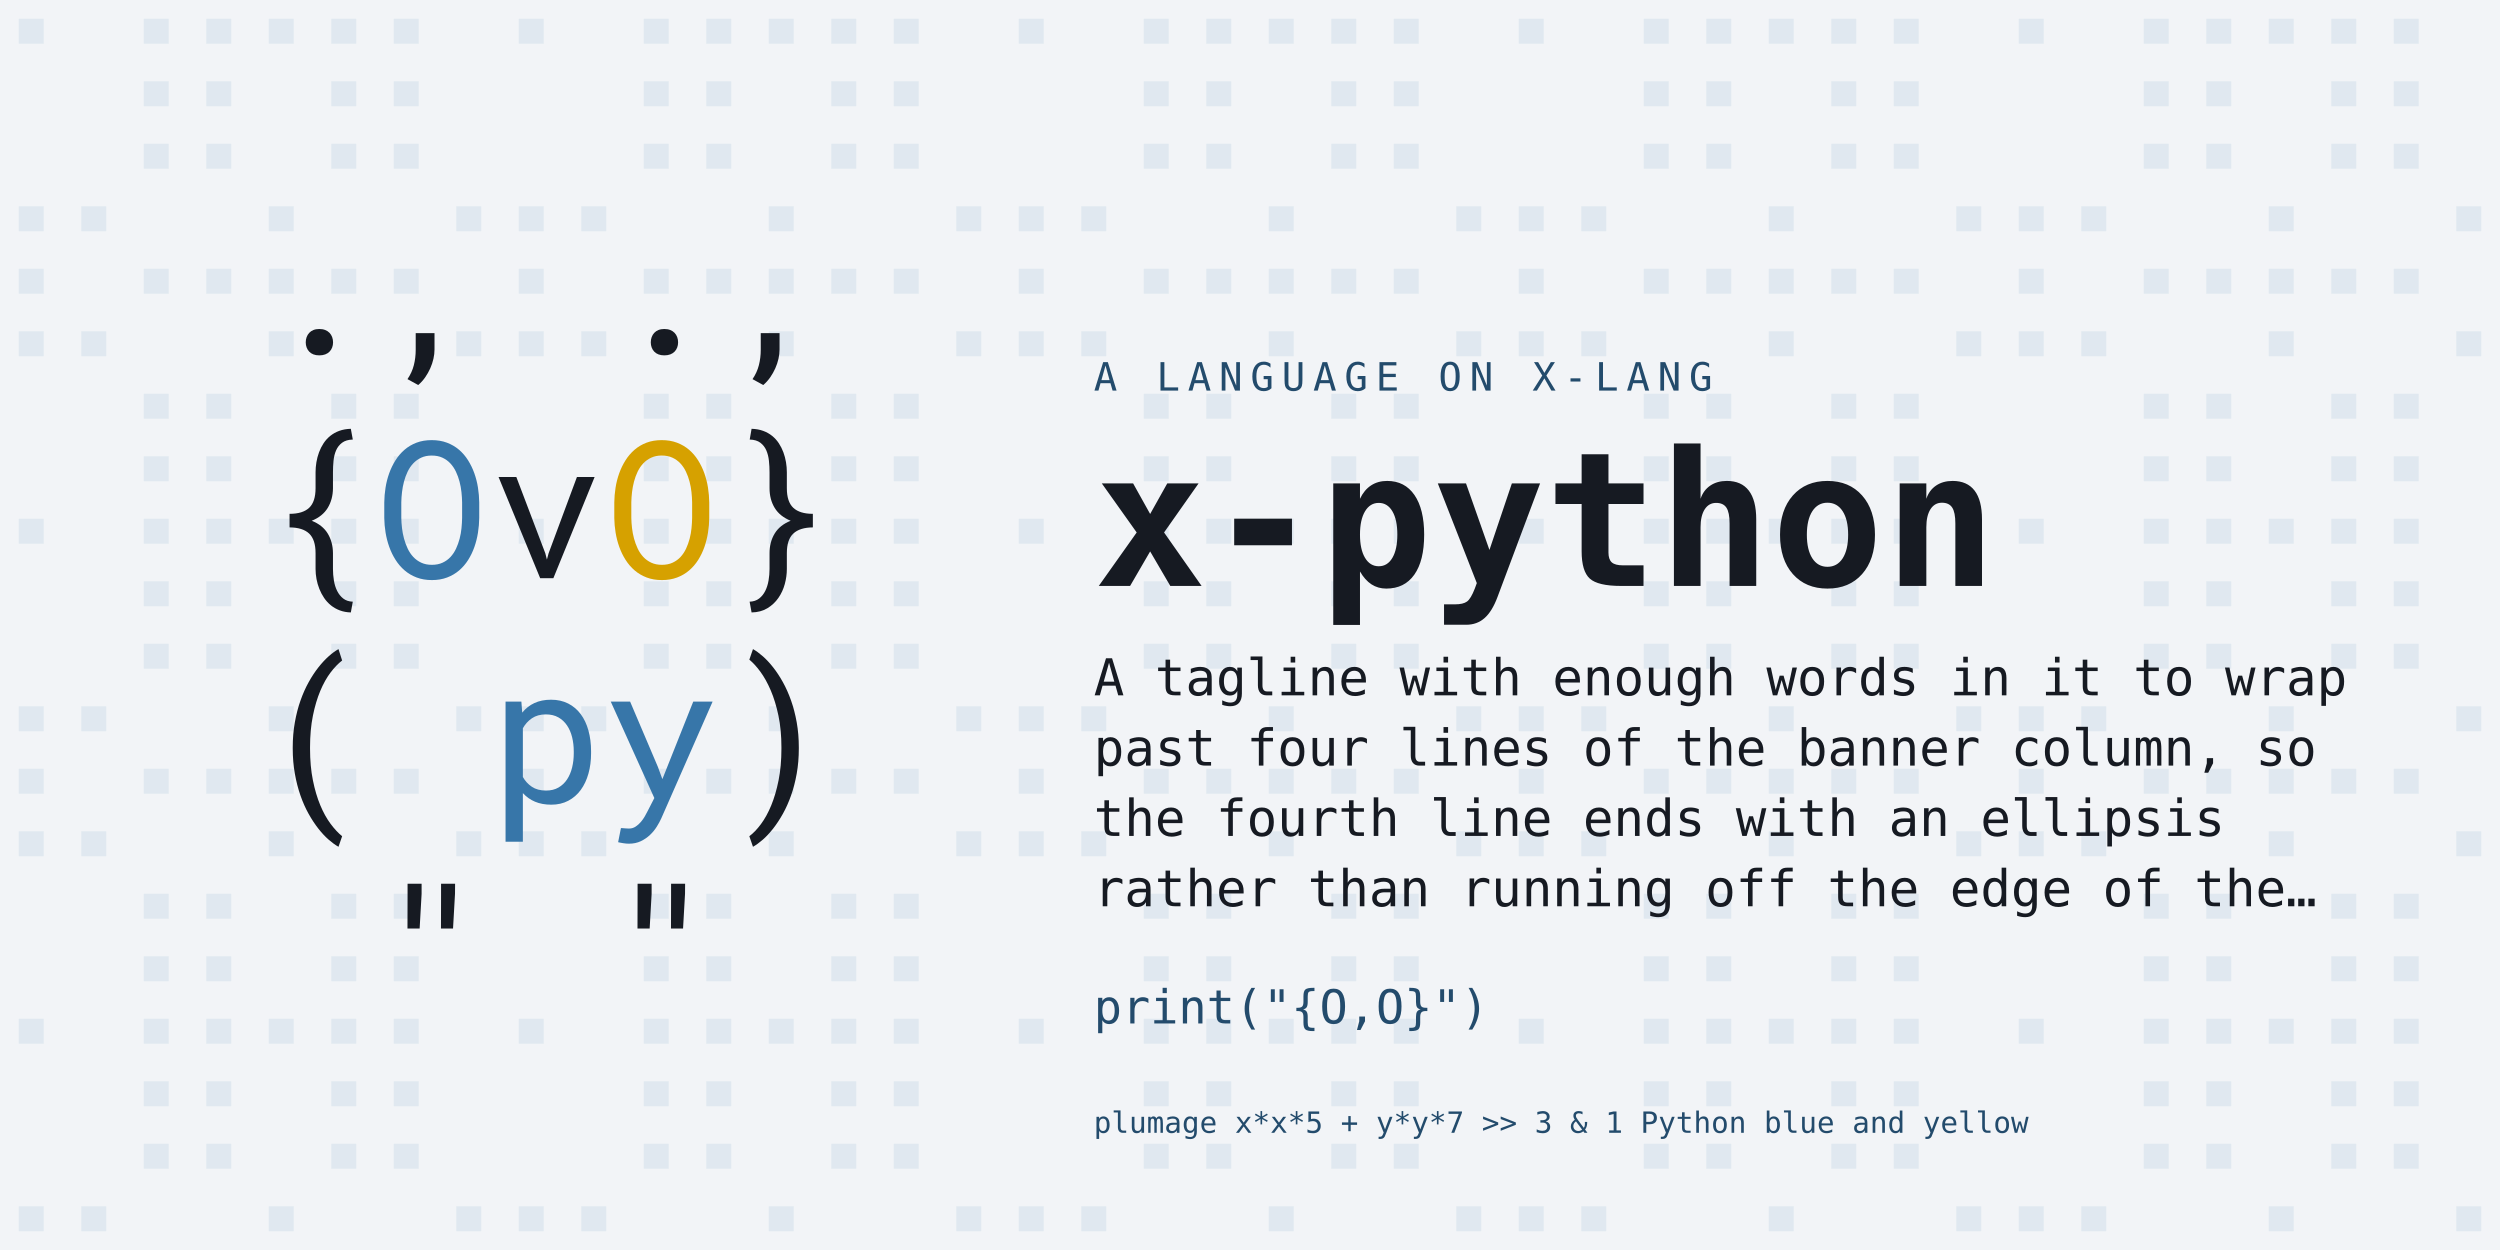
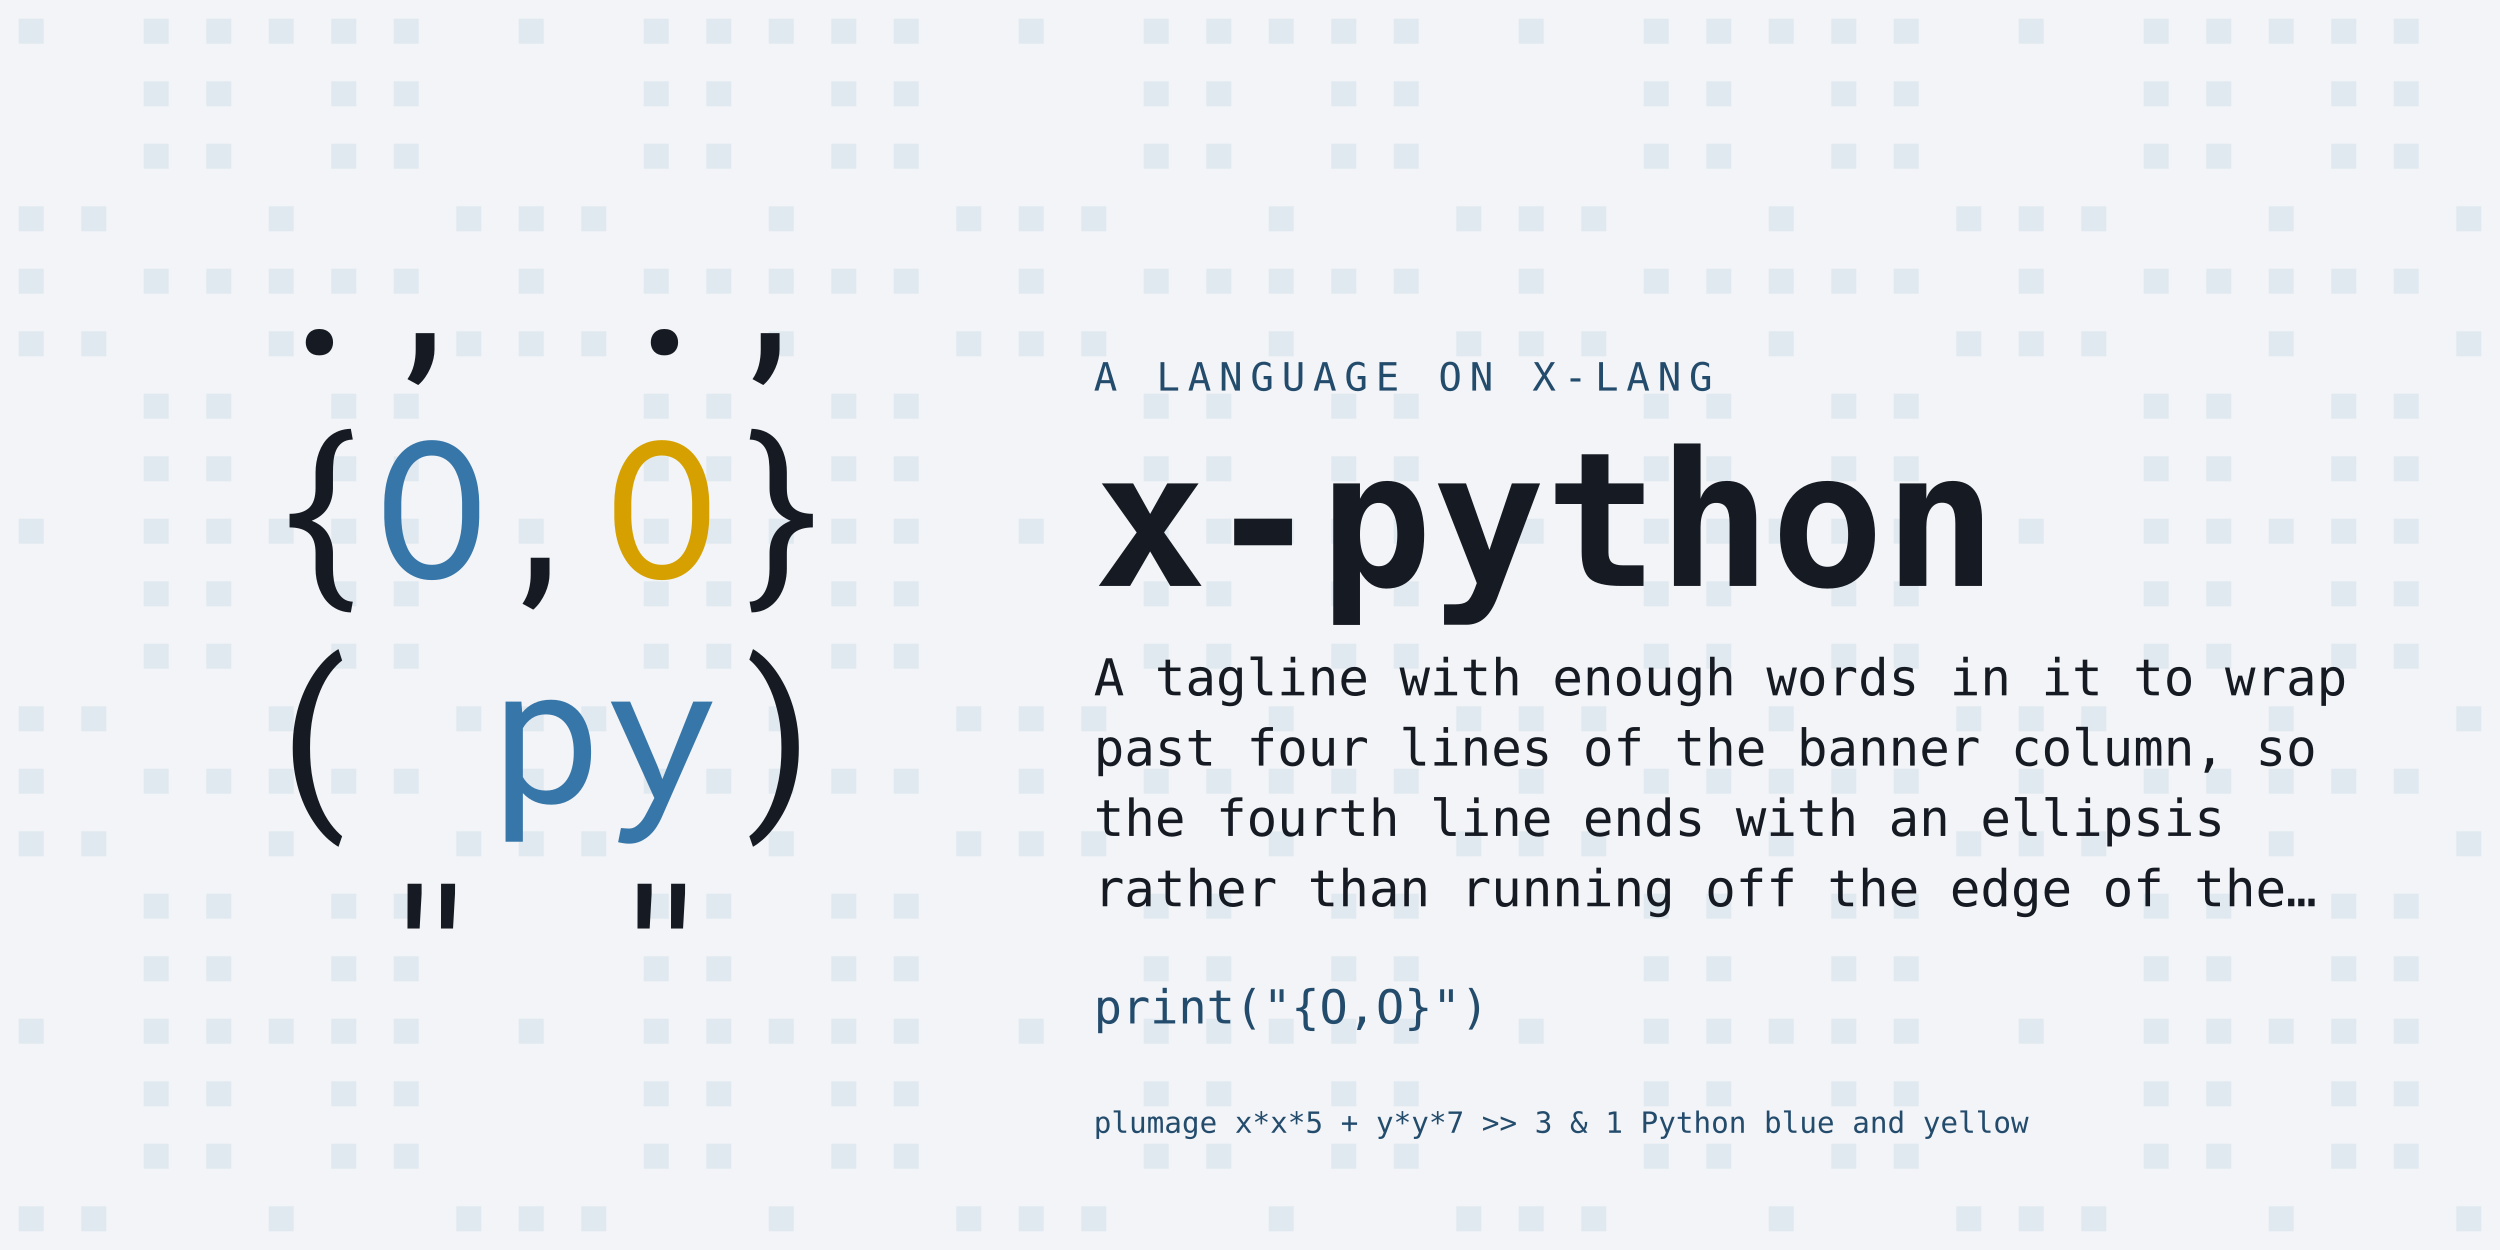
<svg xmlns="http://www.w3.org/2000/svg" width="1280" height="640" viewBox="0 0 1280 640" role="img" aria-label="x-python, with Bitwise">
  <rect width="1280" height="640" fill="#f2f4f7" />
  <g fill="hsl(207,51%,44%)" fill-opacity="0.09">
    <rect x="9.6" y="9.6" width="12.8" height="12.8" />
    <rect x="73.6" y="9.6" width="12.8" height="12.8" />
    <rect x="105.6" y="9.6" width="12.8" height="12.8" />
    <rect x="137.6" y="9.6" width="12.8" height="12.8" />
    <rect x="169.6" y="9.6" width="12.8" height="12.8" />
    <rect x="201.6" y="9.6" width="12.8" height="12.8" />
    <rect x="265.6" y="9.6" width="12.8" height="12.8" />
    <rect x="329.6" y="9.6" width="12.8" height="12.8" />
    <rect x="361.6" y="9.6" width="12.8" height="12.8" />
    <rect x="393.6" y="9.6" width="12.8" height="12.8" />
    <rect x="425.6" y="9.6" width="12.8" height="12.8" />
    <rect x="457.6" y="9.6" width="12.8" height="12.8" />
    <rect x="521.6" y="9.6" width="12.8" height="12.8" />
    <rect x="585.6" y="9.6" width="12.8" height="12.8" />
    <rect x="617.6" y="9.6" width="12.8" height="12.8" />
    <rect x="649.6" y="9.6" width="12.8" height="12.8" />
    <rect x="681.6" y="9.6" width="12.8" height="12.8" />
    <rect x="713.6" y="9.6" width="12.8" height="12.8" />
    <rect x="777.6" y="9.6" width="12.8" height="12.8" />
    <rect x="841.6" y="9.6" width="12.8" height="12.8" />
    <rect x="873.6" y="9.6" width="12.8" height="12.8" />
    <rect x="905.6" y="9.6" width="12.8" height="12.8" />
    <rect x="937.6" y="9.6" width="12.8" height="12.8" />
    <rect x="969.6" y="9.6" width="12.8" height="12.8" />
    <rect x="1033.6" y="9.6" width="12.8" height="12.8" />
    <rect x="1097.6" y="9.6" width="12.8" height="12.8" />
    <rect x="1129.6" y="9.6" width="12.8" height="12.8" />
    <rect x="1161.6" y="9.6" width="12.8" height="12.8" />
    <rect x="1193.6" y="9.6" width="12.8" height="12.8" />
    <rect x="1225.6" y="9.6" width="12.8" height="12.8" />
    <rect x="73.6" y="41.6" width="12.8" height="12.8" />
    <rect x="105.6" y="41.6" width="12.8" height="12.8" />
    <rect x="169.6" y="41.6" width="12.8" height="12.8" />
    <rect x="201.6" y="41.6" width="12.8" height="12.8" />
    <rect x="329.6" y="41.6" width="12.8" height="12.8" />
    <rect x="361.6" y="41.6" width="12.8" height="12.8" />
    <rect x="425.6" y="41.6" width="12.8" height="12.8" />
    <rect x="457.6" y="41.6" width="12.8" height="12.8" />
    <rect x="585.6" y="41.6" width="12.8" height="12.8" />
    <rect x="617.6" y="41.6" width="12.8" height="12.8" />
    <rect x="681.6" y="41.6" width="12.8" height="12.8" />
    <rect x="713.6" y="41.6" width="12.8" height="12.8" />
    <rect x="841.6" y="41.6" width="12.8" height="12.8" />
    <rect x="873.6" y="41.6" width="12.8" height="12.8" />
    <rect x="937.6" y="41.6" width="12.8" height="12.8" />
    <rect x="969.6" y="41.6" width="12.8" height="12.8" />
    <rect x="1097.6" y="41.6" width="12.8" height="12.8" />
    <rect x="1129.6" y="41.6" width="12.8" height="12.8" />
    <rect x="1193.6" y="41.6" width="12.8" height="12.8" />
    <rect x="1225.6" y="41.6" width="12.8" height="12.8" />
    <rect x="73.6" y="73.6" width="12.8" height="12.8" />
    <rect x="105.6" y="73.6" width="12.8" height="12.8" />
    <rect x="169.6" y="73.6" width="12.8" height="12.8" />
    <rect x="201.6" y="73.6" width="12.8" height="12.8" />
    <rect x="329.6" y="73.6" width="12.8" height="12.8" />
    <rect x="361.6" y="73.6" width="12.8" height="12.8" />
    <rect x="425.6" y="73.6" width="12.8" height="12.8" />
    <rect x="457.6" y="73.6" width="12.8" height="12.8" />
    <rect x="585.6" y="73.6" width="12.8" height="12.8" />
    <rect x="617.6" y="73.6" width="12.8" height="12.8" />
    <rect x="681.6" y="73.6" width="12.8" height="12.8" />
    <rect x="713.6" y="73.6" width="12.8" height="12.8" />
    <rect x="841.6" y="73.6" width="12.8" height="12.8" />
    <rect x="873.6" y="73.6" width="12.8" height="12.8" />
    <rect x="937.6" y="73.6" width="12.8" height="12.8" />
    <rect x="969.6" y="73.6" width="12.8" height="12.8" />
    <rect x="1097.6" y="73.6" width="12.8" height="12.8" />
    <rect x="1129.6" y="73.6" width="12.8" height="12.8" />
    <rect x="1193.6" y="73.6" width="12.8" height="12.8" />
    <rect x="1225.6" y="73.6" width="12.8" height="12.8" />
    <rect x="9.6" y="105.6" width="12.8" height="12.8" />
    <rect x="41.6" y="105.6" width="12.8" height="12.8" />
    <rect x="137.6" y="105.6" width="12.8" height="12.8" />
    <rect x="233.6" y="105.6" width="12.8" height="12.8" />
    <rect x="265.6" y="105.6" width="12.8" height="12.8" />
    <rect x="297.6" y="105.6" width="12.8" height="12.8" />
    <rect x="393.6" y="105.6" width="12.8" height="12.8" />
    <rect x="489.6" y="105.6" width="12.8" height="12.8" />
    <rect x="521.6" y="105.6" width="12.8" height="12.8" />
    <rect x="553.6" y="105.6" width="12.8" height="12.8" />
    <rect x="649.6" y="105.6" width="12.8" height="12.8" />
    <rect x="745.6" y="105.6" width="12.8" height="12.8" />
    <rect x="777.6" y="105.6" width="12.8" height="12.8" />
    <rect x="809.6" y="105.6" width="12.8" height="12.8" />
    <rect x="905.6" y="105.6" width="12.8" height="12.8" />
    <rect x="1001.6" y="105.6" width="12.8" height="12.8" />
    <rect x="1033.6" y="105.6" width="12.8" height="12.8" />
    <rect x="1065.6" y="105.6" width="12.8" height="12.8" />
    <rect x="1161.6" y="105.6" width="12.8" height="12.8" />
    <rect x="1257.6" y="105.6" width="12.8" height="12.8" />
    <rect x="9.6" y="137.6" width="12.8" height="12.8" />
    <rect x="73.6" y="137.6" width="12.8" height="12.8" />
    <rect x="105.6" y="137.6" width="12.8" height="12.8" />
    <rect x="137.6" y="137.6" width="12.8" height="12.8" />
    <rect x="169.6" y="137.6" width="12.8" height="12.8" />
    <rect x="201.6" y="137.6" width="12.8" height="12.8" />
    <rect x="265.6" y="137.6" width="12.8" height="12.8" />
    <rect x="329.6" y="137.6" width="12.8" height="12.8" />
    <rect x="361.6" y="137.6" width="12.8" height="12.8" />
    <rect x="393.6" y="137.6" width="12.8" height="12.8" />
    <rect x="425.6" y="137.6" width="12.8" height="12.8" />
    <rect x="457.6" y="137.6" width="12.8" height="12.8" />
    <rect x="521.6" y="137.6" width="12.8" height="12.8" />
    <rect x="585.6" y="137.6" width="12.8" height="12.8" />
    <rect x="617.6" y="137.6" width="12.8" height="12.8" />
    <rect x="649.6" y="137.6" width="12.8" height="12.8" />
    <rect x="681.6" y="137.6" width="12.8" height="12.8" />
    <rect x="713.6" y="137.6" width="12.8" height="12.8" />
    <rect x="777.6" y="137.6" width="12.8" height="12.8" />
    <rect x="841.6" y="137.6" width="12.8" height="12.8" />
    <rect x="873.6" y="137.6" width="12.8" height="12.8" />
    <rect x="905.6" y="137.6" width="12.8" height="12.8" />
    <rect x="937.6" y="137.6" width="12.8" height="12.8" />
    <rect x="969.6" y="137.6" width="12.8" height="12.8" />
    <rect x="1033.6" y="137.6" width="12.8" height="12.8" />
    <rect x="1097.6" y="137.6" width="12.8" height="12.8" />
    <rect x="1129.6" y="137.6" width="12.8" height="12.8" />
    <rect x="1161.6" y="137.6" width="12.8" height="12.8" />
    <rect x="1193.6" y="137.6" width="12.8" height="12.8" />
    <rect x="1225.6" y="137.6" width="12.8" height="12.8" />
    <rect x="9.6" y="169.6" width="12.8" height="12.8" />
    <rect x="41.6" y="169.6" width="12.8" height="12.8" />
    <rect x="137.6" y="169.6" width="12.8" height="12.8" />
    <rect x="233.6" y="169.6" width="12.8" height="12.8" />
    <rect x="265.6" y="169.6" width="12.8" height="12.8" />
    <rect x="297.6" y="169.6" width="12.8" height="12.8" />
    <rect x="393.6" y="169.6" width="12.8" height="12.8" />
    <rect x="489.6" y="169.6" width="12.8" height="12.8" />
    <rect x="521.6" y="169.6" width="12.8" height="12.8" />
    <rect x="553.6" y="169.6" width="12.8" height="12.8" />
    <rect x="649.6" y="169.6" width="12.8" height="12.8" />
    <rect x="745.6" y="169.6" width="12.8" height="12.8" />
    <rect x="777.6" y="169.6" width="12.8" height="12.8" />
    <rect x="809.6" y="169.6" width="12.8" height="12.8" />
    <rect x="905.6" y="169.6" width="12.8" height="12.8" />
    <rect x="1001.6" y="169.6" width="12.8" height="12.8" />
    <rect x="1033.6" y="169.6" width="12.8" height="12.8" />
    <rect x="1065.6" y="169.6" width="12.8" height="12.8" />
    <rect x="1161.6" y="169.6" width="12.8" height="12.8" />
    <rect x="1257.6" y="169.6" width="12.8" height="12.8" />
    <rect x="73.6" y="201.6" width="12.8" height="12.8" />
    <rect x="105.6" y="201.6" width="12.8" height="12.8" />
    <rect x="169.6" y="201.6" width="12.8" height="12.8" />
    <rect x="201.6" y="201.6" width="12.8" height="12.8" />
    <rect x="329.6" y="201.6" width="12.8" height="12.8" />
    <rect x="361.6" y="201.6" width="12.8" height="12.8" />
    <rect x="425.6" y="201.6" width="12.8" height="12.8" />
    <rect x="457.6" y="201.6" width="12.8" height="12.8" />
    <rect x="585.6" y="201.6" width="12.8" height="12.8" />
    <rect x="617.6" y="201.6" width="12.8" height="12.8" />
    <rect x="681.6" y="201.6" width="12.8" height="12.8" />
    <rect x="713.6" y="201.6" width="12.8" height="12.8" />
    <rect x="841.6" y="201.6" width="12.8" height="12.8" />
    <rect x="873.6" y="201.6" width="12.8" height="12.8" />
    <rect x="937.6" y="201.6" width="12.8" height="12.8" />
    <rect x="969.6" y="201.6" width="12.8" height="12.8" />
    <rect x="1097.6" y="201.6" width="12.8" height="12.8" />
    <rect x="1129.6" y="201.6" width="12.8" height="12.8" />
    <rect x="1193.6" y="201.6" width="12.8" height="12.8" />
    <rect x="1225.6" y="201.6" width="12.8" height="12.8" />
    <rect x="73.6" y="233.6" width="12.8" height="12.8" />
    <rect x="105.6" y="233.6" width="12.8" height="12.8" />
    <rect x="169.6" y="233.6" width="12.8" height="12.8" />
    <rect x="201.6" y="233.6" width="12.8" height="12.8" />
    <rect x="329.6" y="233.6" width="12.8" height="12.8" />
    <rect x="361.6" y="233.6" width="12.8" height="12.8" />
    <rect x="425.6" y="233.6" width="12.8" height="12.8" />
    <rect x="457.6" y="233.6" width="12.8" height="12.8" />
    <rect x="585.6" y="233.6" width="12.8" height="12.8" />
    <rect x="617.6" y="233.6" width="12.8" height="12.8" />
    <rect x="681.6" y="233.6" width="12.8" height="12.8" />
    <rect x="713.6" y="233.6" width="12.8" height="12.8" />
    <rect x="841.6" y="233.6" width="12.8" height="12.8" />
    <rect x="873.6" y="233.6" width="12.8" height="12.8" />
    <rect x="937.6" y="233.6" width="12.8" height="12.8" />
    <rect x="969.6" y="233.6" width="12.8" height="12.8" />
    <rect x="1097.6" y="233.6" width="12.8" height="12.8" />
    <rect x="1129.6" y="233.6" width="12.8" height="12.8" />
    <rect x="1193.6" y="233.6" width="12.8" height="12.8" />
    <rect x="1225.6" y="233.6" width="12.8" height="12.8" />
    <rect x="9.6" y="265.6" width="12.8" height="12.8" />
    <rect x="73.6" y="265.6" width="12.8" height="12.8" />
    <rect x="105.6" y="265.6" width="12.8" height="12.8" />
    <rect x="137.6" y="265.6" width="12.8" height="12.8" />
    <rect x="169.6" y="265.6" width="12.8" height="12.8" />
    <rect x="201.6" y="265.6" width="12.8" height="12.8" />
    <rect x="265.6" y="265.6" width="12.8" height="12.8" />
    <rect x="329.6" y="265.6" width="12.8" height="12.8" />
    <rect x="361.6" y="265.6" width="12.8" height="12.8" />
    <rect x="393.6" y="265.6" width="12.8" height="12.8" />
    <rect x="425.6" y="265.6" width="12.8" height="12.8" />
    <rect x="457.6" y="265.6" width="12.8" height="12.8" />
    <rect x="521.6" y="265.6" width="12.8" height="12.8" />
    <rect x="585.6" y="265.6" width="12.8" height="12.8" />
    <rect x="617.6" y="265.6" width="12.8" height="12.8" />
    <rect x="649.6" y="265.6" width="12.8" height="12.8" />
    <rect x="681.6" y="265.6" width="12.8" height="12.8" />
    <rect x="713.6" y="265.6" width="12.8" height="12.8" />
    <rect x="777.6" y="265.6" width="12.8" height="12.8" />
    <rect x="841.6" y="265.6" width="12.8" height="12.8" />
    <rect x="873.6" y="265.6" width="12.8" height="12.8" />
    <rect x="905.6" y="265.6" width="12.8" height="12.8" />
    <rect x="937.6" y="265.6" width="12.8" height="12.8" />
    <rect x="969.6" y="265.6" width="12.8" height="12.8" />
    <rect x="1033.6" y="265.6" width="12.8" height="12.8" />
    <rect x="1097.6" y="265.6" width="12.8" height="12.8" />
    <rect x="1129.6" y="265.6" width="12.8" height="12.8" />
    <rect x="1161.6" y="265.6" width="12.8" height="12.8" />
    <rect x="1193.6" y="265.6" width="12.8" height="12.8" />
    <rect x="1225.6" y="265.6" width="12.8" height="12.8" />
    <rect x="73.6" y="297.6" width="12.8" height="12.8" />
    <rect x="105.6" y="297.6" width="12.8" height="12.8" />
    <rect x="169.6" y="297.6" width="12.8" height="12.8" />
    <rect x="201.6" y="297.6" width="12.8" height="12.8" />
    <rect x="329.6" y="297.6" width="12.8" height="12.8" />
    <rect x="361.6" y="297.6" width="12.8" height="12.8" />
    <rect x="425.6" y="297.6" width="12.8" height="12.8" />
    <rect x="457.6" y="297.6" width="12.8" height="12.8" />
    <rect x="585.6" y="297.6" width="12.8" height="12.8" />
    <rect x="617.6" y="297.6" width="12.8" height="12.8" />
    <rect x="681.6" y="297.6" width="12.8" height="12.8" />
    <rect x="713.6" y="297.6" width="12.8" height="12.8" />
    <rect x="841.6" y="297.6" width="12.8" height="12.8" />
    <rect x="873.6" y="297.6" width="12.8" height="12.8" />
    <rect x="937.6" y="297.6" width="12.8" height="12.8" />
    <rect x="969.6" y="297.6" width="12.8" height="12.8" />
    <rect x="1097.6" y="297.6" width="12.8" height="12.8" />
    <rect x="1129.6" y="297.6" width="12.8" height="12.8" />
    <rect x="1193.6" y="297.6" width="12.8" height="12.8" />
    <rect x="1225.6" y="297.6" width="12.8" height="12.8" />
    <rect x="73.6" y="329.6" width="12.8" height="12.8" />
    <rect x="105.6" y="329.6" width="12.8" height="12.8" />
    <rect x="169.6" y="329.6" width="12.8" height="12.8" />
    <rect x="201.6" y="329.6" width="12.8" height="12.8" />
    <rect x="329.6" y="329.6" width="12.8" height="12.8" />
    <rect x="361.6" y="329.6" width="12.8" height="12.8" />
    <rect x="425.6" y="329.6" width="12.8" height="12.8" />
    <rect x="457.6" y="329.6" width="12.8" height="12.8" />
    <rect x="585.6" y="329.6" width="12.8" height="12.8" />
    <rect x="617.6" y="329.6" width="12.8" height="12.8" />
    <rect x="681.6" y="329.6" width="12.8" height="12.8" />
    <rect x="713.6" y="329.6" width="12.8" height="12.8" />
    <rect x="841.6" y="329.6" width="12.8" height="12.8" />
    <rect x="873.6" y="329.6" width="12.8" height="12.8" />
    <rect x="937.6" y="329.6" width="12.8" height="12.8" />
    <rect x="969.6" y="329.6" width="12.8" height="12.8" />
    <rect x="1097.6" y="329.6" width="12.8" height="12.8" />
    <rect x="1129.6" y="329.6" width="12.8" height="12.8" />
    <rect x="1193.6" y="329.6" width="12.8" height="12.8" />
    <rect x="1225.6" y="329.6" width="12.8" height="12.8" />
    <rect x="9.6" y="361.6" width="12.8" height="12.8" />
    <rect x="41.6" y="361.6" width="12.8" height="12.8" />
    <rect x="137.6" y="361.6" width="12.8" height="12.8" />
    <rect x="233.6" y="361.6" width="12.8" height="12.8" />
    <rect x="265.6" y="361.6" width="12.8" height="12.8" />
    <rect x="297.6" y="361.6" width="12.8" height="12.8" />
    <rect x="393.6" y="361.6" width="12.8" height="12.8" />
    <rect x="489.6" y="361.6" width="12.8" height="12.8" />
    <rect x="521.6" y="361.6" width="12.8" height="12.8" />
    <rect x="553.6" y="361.6" width="12.8" height="12.8" />
    <rect x="649.6" y="361.6" width="12.8" height="12.8" />
    <rect x="745.6" y="361.6" width="12.8" height="12.8" />
    <rect x="777.6" y="361.6" width="12.8" height="12.8" />
    <rect x="809.6" y="361.6" width="12.8" height="12.8" />
    <rect x="905.6" y="361.6" width="12.8" height="12.8" />
    <rect x="1001.6" y="361.6" width="12.8" height="12.8" />
    <rect x="1033.6" y="361.6" width="12.8" height="12.8" />
    <rect x="1065.6" y="361.6" width="12.8" height="12.8" />
    <rect x="1161.6" y="361.6" width="12.8" height="12.8" />
    <rect x="1257.6" y="361.6" width="12.8" height="12.8" />
    <rect x="9.6" y="393.6" width="12.8" height="12.8" />
    <rect x="73.6" y="393.6" width="12.8" height="12.8" />
    <rect x="105.6" y="393.6" width="12.8" height="12.8" />
    <rect x="137.6" y="393.6" width="12.8" height="12.8" />
    <rect x="169.6" y="393.6" width="12.8" height="12.8" />
    <rect x="201.6" y="393.6" width="12.8" height="12.8" />
    <rect x="265.6" y="393.6" width="12.8" height="12.8" />
    <rect x="329.6" y="393.6" width="12.8" height="12.8" />
    <rect x="361.6" y="393.6" width="12.8" height="12.8" />
    <rect x="393.6" y="393.6" width="12.8" height="12.8" />
    <rect x="425.6" y="393.6" width="12.8" height="12.8" />
    <rect x="457.6" y="393.6" width="12.8" height="12.8" />
    <rect x="521.6" y="393.6" width="12.8" height="12.8" />
    <rect x="585.6" y="393.6" width="12.8" height="12.8" />
    <rect x="617.6" y="393.6" width="12.8" height="12.8" />
    <rect x="649.6" y="393.6" width="12.8" height="12.8" />
    <rect x="681.6" y="393.6" width="12.8" height="12.8" />
    <rect x="713.6" y="393.6" width="12.8" height="12.8" />
    <rect x="777.6" y="393.6" width="12.8" height="12.8" />
    <rect x="841.6" y="393.6" width="12.8" height="12.8" />
    <rect x="873.6" y="393.6" width="12.8" height="12.8" />
    <rect x="905.6" y="393.6" width="12.8" height="12.8" />
    <rect x="937.6" y="393.6" width="12.8" height="12.8" />
    <rect x="969.6" y="393.6" width="12.8" height="12.8" />
    <rect x="1033.6" y="393.6" width="12.8" height="12.8" />
    <rect x="1097.6" y="393.6" width="12.8" height="12.8" />
    <rect x="1129.6" y="393.6" width="12.8" height="12.8" />
    <rect x="1161.6" y="393.6" width="12.8" height="12.8" />
    <rect x="1193.6" y="393.6" width="12.8" height="12.8" />
    <rect x="1225.6" y="393.6" width="12.8" height="12.8" />
    <rect x="9.6" y="425.6" width="12.8" height="12.8" />
    <rect x="41.6" y="425.6" width="12.8" height="12.8" />
    <rect x="137.6" y="425.6" width="12.8" height="12.8" />
    <rect x="233.6" y="425.6" width="12.8" height="12.8" />
    <rect x="265.6" y="425.6" width="12.8" height="12.8" />
    <rect x="297.6" y="425.6" width="12.8" height="12.8" />
    <rect x="393.6" y="425.6" width="12.8" height="12.8" />
    <rect x="489.6" y="425.6" width="12.8" height="12.8" />
    <rect x="521.6" y="425.6" width="12.8" height="12.8" />
    <rect x="553.6" y="425.6" width="12.8" height="12.8" />
    <rect x="649.6" y="425.6" width="12.8" height="12.8" />
    <rect x="745.6" y="425.6" width="12.8" height="12.8" />
    <rect x="777.6" y="425.6" width="12.8" height="12.8" />
    <rect x="809.6" y="425.6" width="12.8" height="12.8" />
    <rect x="905.6" y="425.6" width="12.8" height="12.8" />
    <rect x="1001.6" y="425.6" width="12.8" height="12.8" />
    <rect x="1033.6" y="425.6" width="12.8" height="12.8" />
    <rect x="1065.6" y="425.6" width="12.8" height="12.8" />
    <rect x="1161.6" y="425.6" width="12.8" height="12.8" />
    <rect x="1257.6" y="425.6" width="12.8" height="12.8" />
    <rect x="73.6" y="457.6" width="12.8" height="12.8" />
    <rect x="105.6" y="457.6" width="12.8" height="12.8" />
    <rect x="169.6" y="457.6" width="12.8" height="12.8" />
    <rect x="201.6" y="457.6" width="12.8" height="12.8" />
    <rect x="329.6" y="457.6" width="12.8" height="12.8" />
    <rect x="361.6" y="457.6" width="12.8" height="12.8" />
    <rect x="425.6" y="457.6" width="12.8" height="12.8" />
    <rect x="457.6" y="457.6" width="12.8" height="12.8" />
    <rect x="585.6" y="457.6" width="12.8" height="12.8" />
    <rect x="617.6" y="457.6" width="12.8" height="12.8" />
    <rect x="681.6" y="457.6" width="12.8" height="12.8" />
    <rect x="713.6" y="457.6" width="12.8" height="12.8" />
    <rect x="841.6" y="457.6" width="12.8" height="12.8" />
    <rect x="873.6" y="457.6" width="12.8" height="12.8" />
    <rect x="937.6" y="457.6" width="12.8" height="12.8" />
    <rect x="969.6" y="457.6" width="12.8" height="12.8" />
    <rect x="1097.6" y="457.6" width="12.8" height="12.8" />
    <rect x="1129.6" y="457.6" width="12.8" height="12.8" />
    <rect x="1193.6" y="457.6" width="12.8" height="12.8" />
    <rect x="1225.6" y="457.6" width="12.8" height="12.8" />
    <rect x="73.6" y="489.6" width="12.8" height="12.8" />
    <rect x="105.6" y="489.6" width="12.8" height="12.8" />
    <rect x="169.6" y="489.6" width="12.8" height="12.8" />
    <rect x="201.6" y="489.6" width="12.8" height="12.8" />
    <rect x="329.6" y="489.6" width="12.8" height="12.8" />
    <rect x="361.6" y="489.6" width="12.8" height="12.8" />
    <rect x="425.6" y="489.6" width="12.8" height="12.8" />
    <rect x="457.6" y="489.6" width="12.8" height="12.8" />
    <rect x="585.6" y="489.6" width="12.8" height="12.8" />
    <rect x="617.6" y="489.6" width="12.8" height="12.8" />
    <rect x="681.6" y="489.6" width="12.8" height="12.8" />
    <rect x="713.6" y="489.6" width="12.8" height="12.8" />
    <rect x="841.6" y="489.6" width="12.8" height="12.8" />
    <rect x="873.6" y="489.6" width="12.8" height="12.8" />
    <rect x="937.6" y="489.6" width="12.8" height="12.8" />
    <rect x="969.6" y="489.6" width="12.8" height="12.8" />
    <rect x="1097.6" y="489.6" width="12.8" height="12.8" />
    <rect x="1129.6" y="489.6" width="12.8" height="12.8" />
    <rect x="1193.6" y="489.6" width="12.8" height="12.8" />
    <rect x="1225.6" y="489.6" width="12.8" height="12.8" />
    <rect x="9.6" y="521.6" width="12.8" height="12.8" />
    <rect x="73.6" y="521.6" width="12.8" height="12.8" />
    <rect x="105.6" y="521.6" width="12.8" height="12.8" />
    <rect x="137.6" y="521.6" width="12.8" height="12.8" />
    <rect x="169.6" y="521.6" width="12.8" height="12.8" />
    <rect x="201.6" y="521.6" width="12.8" height="12.8" />
    <rect x="265.6" y="521.6" width="12.8" height="12.8" />
    <rect x="329.6" y="521.6" width="12.8" height="12.8" />
    <rect x="361.6" y="521.6" width="12.8" height="12.8" />
    <rect x="393.6" y="521.6" width="12.8" height="12.8" />
    <rect x="425.6" y="521.6" width="12.8" height="12.8" />
    <rect x="457.6" y="521.6" width="12.8" height="12.8" />
    <rect x="521.6" y="521.6" width="12.8" height="12.8" />
    <rect x="585.6" y="521.6" width="12.8" height="12.8" />
    <rect x="617.6" y="521.6" width="12.8" height="12.8" />
    <rect x="649.6" y="521.6" width="12.8" height="12.8" />
    <rect x="681.6" y="521.6" width="12.8" height="12.8" />
    <rect x="713.6" y="521.6" width="12.8" height="12.8" />
    <rect x="777.6" y="521.6" width="12.8" height="12.8" />
    <rect x="841.6" y="521.6" width="12.8" height="12.8" />
    <rect x="873.6" y="521.6" width="12.8" height="12.8" />
    <rect x="905.6" y="521.6" width="12.8" height="12.8" />
    <rect x="937.6" y="521.6" width="12.8" height="12.8" />
    <rect x="969.6" y="521.6" width="12.8" height="12.8" />
    <rect x="1033.6" y="521.6" width="12.8" height="12.8" />
    <rect x="1097.6" y="521.6" width="12.8" height="12.8" />
    <rect x="1129.6" y="521.6" width="12.8" height="12.8" />
    <rect x="1161.6" y="521.6" width="12.8" height="12.8" />
    <rect x="1193.6" y="521.6" width="12.8" height="12.8" />
    <rect x="1225.6" y="521.6" width="12.8" height="12.8" />
    <rect x="73.6" y="553.6" width="12.8" height="12.8" />
    <rect x="105.6" y="553.6" width="12.8" height="12.8" />
    <rect x="169.6" y="553.6" width="12.8" height="12.8" />
    <rect x="201.6" y="553.6" width="12.8" height="12.8" />
    <rect x="329.6" y="553.6" width="12.8" height="12.8" />
    <rect x="361.6" y="553.6" width="12.8" height="12.8" />
    <rect x="425.6" y="553.6" width="12.8" height="12.8" />
    <rect x="457.6" y="553.6" width="12.8" height="12.8" />
    <rect x="585.6" y="553.6" width="12.8" height="12.8" />
    <rect x="617.6" y="553.6" width="12.8" height="12.8" />
    <rect x="681.6" y="553.6" width="12.8" height="12.8" />
    <rect x="713.6" y="553.6" width="12.8" height="12.8" />
    <rect x="841.6" y="553.6" width="12.8" height="12.8" />
    <rect x="873.6" y="553.6" width="12.8" height="12.8" />
    <rect x="937.6" y="553.6" width="12.8" height="12.8" />
    <rect x="969.6" y="553.6" width="12.8" height="12.8" />
    <rect x="1097.6" y="553.6" width="12.8" height="12.8" />
    <rect x="1129.6" y="553.6" width="12.8" height="12.8" />
    <rect x="1193.6" y="553.6" width="12.8" height="12.8" />
    <rect x="1225.6" y="553.6" width="12.8" height="12.8" />
    <rect x="73.6" y="585.6" width="12.8" height="12.8" />
    <rect x="105.6" y="585.6" width="12.8" height="12.8" />
    <rect x="169.6" y="585.6" width="12.8" height="12.8" />
    <rect x="201.6" y="585.6" width="12.8" height="12.8" />
    <rect x="329.6" y="585.6" width="12.8" height="12.8" />
    <rect x="361.6" y="585.6" width="12.8" height="12.8" />
    <rect x="425.6" y="585.6" width="12.8" height="12.8" />
    <rect x="457.6" y="585.6" width="12.8" height="12.8" />
    <rect x="585.6" y="585.6" width="12.8" height="12.8" />
    <rect x="617.6" y="585.6" width="12.8" height="12.8" />
    <rect x="681.6" y="585.6" width="12.8" height="12.8" />
    <rect x="713.6" y="585.6" width="12.8" height="12.8" />
    <rect x="841.6" y="585.6" width="12.8" height="12.8" />
    <rect x="873.6" y="585.6" width="12.8" height="12.8" />
    <rect x="937.6" y="585.6" width="12.8" height="12.8" />
    <rect x="969.6" y="585.6" width="12.8" height="12.8" />
    <rect x="1097.6" y="585.6" width="12.8" height="12.8" />
    <rect x="1129.6" y="585.6" width="12.8" height="12.8" />
    <rect x="1193.6" y="585.6" width="12.8" height="12.8" />
    <rect x="1225.6" y="585.6" width="12.8" height="12.8" />
    <rect x="9.6" y="617.6" width="12.8" height="12.8" />
    <rect x="41.6" y="617.6" width="12.8" height="12.8" />
    <rect x="137.6" y="617.6" width="12.8" height="12.8" />
    <rect x="233.6" y="617.6" width="12.8" height="12.8" />
    <rect x="265.6" y="617.6" width="12.8" height="12.8" />
    <rect x="297.6" y="617.6" width="12.8" height="12.8" />
    <rect x="393.6" y="617.6" width="12.8" height="12.8" />
    <rect x="489.6" y="617.6" width="12.8" height="12.8" />
    <rect x="521.6" y="617.6" width="12.8" height="12.8" />
    <rect x="553.6" y="617.6" width="12.8" height="12.8" />
    <rect x="649.6" y="617.6" width="12.8" height="12.8" />
    <rect x="745.6" y="617.6" width="12.8" height="12.8" />
    <rect x="777.6" y="617.6" width="12.8" height="12.8" />
    <rect x="809.6" y="617.6" width="12.8" height="12.8" />
    <rect x="905.6" y="617.6" width="12.8" height="12.8" />
    <rect x="1001.6" y="617.6" width="12.8" height="12.8" />
    <rect x="1033.6" y="617.6" width="12.8" height="12.8" />
    <rect x="1065.6" y="617.6" width="12.8" height="12.8" />
    <rect x="1161.6" y="617.6" width="12.8" height="12.8" />
    <rect x="1257.6" y="617.6" width="12.8" height="12.8" />
  </g>
  <defs>
    <path id="o-14" d="M496 120Q496 150 505.5 176.0Q515 202 533.0 221.5Q551 241 578.0 252.0Q605 263 641 263Q677 263 704.5 252.0Q732 241 750.5 221.5Q769 202 778.5 176.0Q788 150 788 120Q788 91 778.5 65.5Q769 40 750.5 21.0Q732 2 704.5 -8.5Q677 -19 641 -19Q605 -19 578.0 -8.5Q551 2 533.0 21.0Q515 40 505.5 65.5Q496 91 496 120Z" />
    <path id="o-12" d="M643 43Q643 -4 631.5 -55.5Q620 -107 597.5 -157.5Q575 -208 543.0 -254.0Q511 -300 469 -336L354 -273Q402 -203 422.0 -124.0Q442 -45 442 40V219H643Z" />
    <path id="o-91" d="M978 -366Q913 -364 860.0 -344.0Q807 -324 765.0 -290.0Q723 -256 692.5 -211.0Q662 -166 641.5 -114.5Q621 -63 611.0 -8.5Q601 46 601 99V268Q601 412 532.5 477.0Q464 542 323 543V688Q464 688 532.5 752.5Q601 817 601 962V1132Q601 1185 610.0 1239.5Q619 1294 638.0 1345.5Q657 1397 686.5 1442.0Q716 1487 758.0 1521.0Q800 1555 854.5 1575.0Q909 1595 978 1597L999 1482Q927 1480 884.5 1448.0Q842 1416 820.5 1366.5Q799 1317 793.0 1255.0Q787 1193 787 1132V962Q786 842 731.0 751.5Q676 661 560 614Q676 568 731.0 477.5Q786 387 787 268V99Q787 37 797.0 -24.5Q807 -86 831.5 -135.5Q856 -185 896.5 -217.0Q937 -249 999 -251Z" />
    <path id="o-47" d="M1121 644Q1120 566 1107.5 486.5Q1095 407 1069.0 333.0Q1043 259 1002.5 195.0Q962 131 906.0 83.0Q850 35 777.5 7.5Q705 -20 615 -20Q525 -20 452.5 7.5Q380 35 324.0 83.0Q268 131 227.0 195.5Q186 260 159.5 334.0Q133 408 120.0 487.0Q107 566 106 644V810Q107 888 119.5 967.5Q132 1047 158.5 1121.0Q185 1195 225.5 1259.5Q266 1324 322.0 1372.5Q378 1421 450.5 1448.5Q523 1476 613 1476Q703 1476 776.0 1448.5Q849 1421 905.0 1373.0Q961 1325 1001.5 1260.5Q1042 1196 1068.5 1122.0Q1095 1048 1107.5 968.0Q1120 888 1121 810ZM938 812Q937 864 931.0 920.5Q925 977 910.5 1032.5Q896 1088 872.0 1138.5Q848 1189 812.0 1227.5Q776 1266 727.0 1288.5Q678 1311 613 1311Q549 1311 500.0 1288.0Q451 1265 415.0 1226.5Q379 1188 355.0 1137.5Q331 1087 316.5 1031.5Q302 976 295.5 919.5Q289 863 288 812V644Q289 593 295.5 536.0Q302 479 317.0 423.5Q332 368 356.0 317.0Q380 266 416.0 227.5Q452 189 501.0 166.0Q550 143 615 143Q680 143 729.5 166.0Q779 189 814.5 227.5Q850 266 873.5 316.5Q897 367 911.5 422.5Q926 478 931.5 535.0Q937 592 938 644Z" />
-     <path id="o-86" d="M598 266 615 199 633 266 936 1082H1125L684 0H543L98 1082H288Z" />
    <path id="o-93" d="M323 -251Q384 -249 425.0 -217.0Q466 -185 490.5 -135.5Q515 -86 525.5 -24.5Q536 37 536 99V268Q536 387 591.0 477.5Q646 568 762 614Q646 661 591.0 751.5Q536 842 536 962V1132Q536 1193 529.5 1255.0Q523 1317 501.5 1366.5Q480 1416 438.0 1448.0Q396 1480 324 1482L344 1597Q413 1595 467.5 1575.0Q522 1555 564.0 1521.0Q606 1487 635.5 1442.0Q665 1397 684.0 1345.5Q703 1294 712.0 1239.5Q721 1185 721 1132V962Q721 817 790.0 752.5Q859 688 999 688V543Q859 542 790.0 477.0Q721 412 721 268V99Q721 19 699.0 -62.5Q677 -144 630.5 -211.0Q584 -278 513.0 -321.0Q442 -364 344 -366Z" />
    <path id="o-8" d="M357 591Q357 734 379.5 860.0Q402 986 440.0 1093.5Q478 1201 527.5 1290.0Q577 1379 631.5 1448.0Q686 1517 741.0 1566.0Q796 1615 846 1643L885 1521Q823 1474 761.5 1393.0Q700 1312 651.5 1196.5Q603 1081 572.5 930.5Q542 780 542 593V579Q542 392 572.5 241.0Q603 90 651.5 -26.0Q700 -142 761.5 -224.5Q823 -307 885 -357L846 -470Q796 -442 740.5 -393.5Q685 -345 630.5 -275.5Q576 -206 526.5 -117.5Q477 -29 439.5 78.5Q402 186 379.5 312.0Q357 438 357 581Z" />
    <path id="o-80" d="M1087 529Q1087 413 1059.0 312.5Q1031 212 977.0 138.0Q923 64 843.5 22.0Q764 -20 662 -20Q563 -20 487.5 12.0Q412 44 358 104V-416H173V1082H342L351 964Q405 1031 481.5 1066.5Q558 1102 659 1102Q763 1102 843.0 1061.0Q923 1020 977.0 947.0Q1031 874 1059.0 772.5Q1087 671 1087 550ZM902 550Q902 629 884.5 700.5Q867 772 830.5 826.5Q794 881 738.0 913.0Q682 945 604 945Q515 945 454.5 903.5Q394 862 358 797V276Q394 212 454.0 171.5Q514 131 606 131Q683 131 739.0 163.5Q795 196 831.0 251.0Q867 306 884.5 378.0Q902 450 902 529Z" />
    <path id="o-89" d="M572 384 620 253 950 1082H1157L608 -167Q589 -209 559.5 -256.0Q530 -303 488.0 -343.0Q446 -383 390.0 -410.0Q334 -437 261 -437Q248 -437 232.0 -435.5Q216 -434 200.0 -431.5Q184 -429 170.0 -426.0Q156 -423 147 -421L177 -270Q184 -270 196.0 -271.0Q208 -272 221.0 -273.0Q234 -274 246.0 -274.5Q258 -275 265 -275Q303 -275 334.5 -254.0Q366 -233 390.5 -204.0Q415 -175 432.5 -144.0Q450 -113 460 -93L534 51L68 1082H275Z" />
    <path id="o-9" d="M849 581Q849 438 826.5 312.0Q804 186 766.0 78.5Q728 -29 678.5 -117.5Q629 -206 574.5 -275.5Q520 -345 464.5 -393.5Q409 -442 359 -470L320 -357Q382 -311 443.5 -228.5Q505 -146 553.5 -29.0Q602 88 632.5 240.0Q663 392 663 579V593Q663 780 631.0 932.5Q599 1085 548.5 1202.5Q498 1320 437.5 1402.0Q377 1484 320 1530L359 1643Q409 1615 464.5 1566.0Q520 1517 574.5 1448.0Q629 1379 678.5 1290.0Q728 1201 766.0 1093.5Q804 986 826.5 860.0Q849 734 849 591Z" />
    <path id="o-2" d="M505 1427 484 1057H354L355 1411V1536H505ZM862 1427 841 1057H712L713 1411V1536H863Z" />
  </defs>
  <g fill="#161a22">
    <use href="#o-14" transform="translate(132.78,181.04) scale(0.0479,-0.0479)" />
    <use href="#o-12" transform="translate(191.67,181.04) scale(0.0479,-0.0479)" />
    <use href="#o-14" transform="translate(309.44,181.04) scale(0.0479,-0.0479)" />
    <use href="#o-12" transform="translate(368.33,181.04) scale(0.0479,-0.0479)" />
    <use href="#o-91" transform="translate(132.78,296.04) scale(0.0479,-0.0479)" />
-     <use href="#o-86" transform="translate(250.56,296.04) scale(0.0479,-0.0479)" />
+     <use href="#o-12" transform="translate(250.56,296.04) scale(0.0479,-0.0479)" />
    <use href="#o-93" transform="translate(368.33,296.04) scale(0.0479,-0.0479)" />
    <use href="#o-8" transform="translate(132.78,411.04) scale(0.0479,-0.0479)" />
    <use href="#o-9" transform="translate(368.33,411.04) scale(0.0479,-0.0479)" />
    <use href="#o-2" transform="translate(191.67,526.04) scale(0.0479,-0.0479)" />
    <use href="#o-2" transform="translate(309.44,526.04) scale(0.0479,-0.0479)" />
  </g>
  <g fill="hsl(207,51%,44%)">
    <use href="#o-47" transform="translate(191.67,296.04) scale(0.0479,-0.0479)" />
  </g>
  <g fill="hsl(45,100%,42%)">
    <use href="#o-47" transform="translate(309.44,296.04) scale(0.0479,-0.0479)" />
  </g>
  <g fill="hsl(207,51%,44%)">
    <use href="#o-80" transform="translate(250.56,411.04) scale(0.0479,-0.0479)" />
    <use href="#o-89" transform="translate(309.44,411.04) scale(0.0479,-0.0479)" />
  </g>
  <text x="560" y="200" font-family="'Roboto Mono','Martian Mono',Menlo,'DejaVu Sans Mono',ui-monospace,monospace" font-size="20" letter-spacing="4" fill="hsl(207,51%,28%)">A LANGUAGE ON X-LANG</text>
  <text x="560" y="300" font-family="'Roboto Mono','Martian Mono',Menlo,'DejaVu Sans Mono',ui-monospace,monospace" font-size="96" font-weight="700" fill="#161a22">x-python</text>
  <text x="560" y="356" font-family="'Roboto Mono','Martian Mono',Menlo,'DejaVu Sans Mono',ui-monospace,monospace" font-size="26" fill="#161a22">A tagline with enough words in it to wrap</text>
  <text x="560" y="392" font-family="'Roboto Mono','Martian Mono',Menlo,'DejaVu Sans Mono',ui-monospace,monospace" font-size="26" fill="#161a22">past four lines of the banner column, so</text>
  <text x="560" y="428" font-family="'Roboto Mono','Martian Mono',Menlo,'DejaVu Sans Mono',ui-monospace,monospace" font-size="26" fill="#161a22">the fourth line ends with an ellipsis</text>
  <text x="560" y="464" font-family="'Roboto Mono','Martian Mono',Menlo,'DejaVu Sans Mono',ui-monospace,monospace" font-size="26" fill="#161a22">rather than running off the edge of the…</text>
  <text x="560" y="524" font-family="'Roboto Mono','Martian Mono',Menlo,'DejaVu Sans Mono',ui-monospace,monospace" font-size="24" xml:space="preserve" fill="hsl(207,51%,28%)">print("{O,O}")</text>
  <text x="560" y="580" font-family="'Roboto Mono','Martian Mono',Menlo,'DejaVu Sans Mono',ui-monospace,monospace" font-size="15" fill="hsl(207,51%,28%)">plumage  x*x*5 + y*y*7 &gt;&gt; 3 &amp; 1   Python blue and yellow</text>
</svg>
